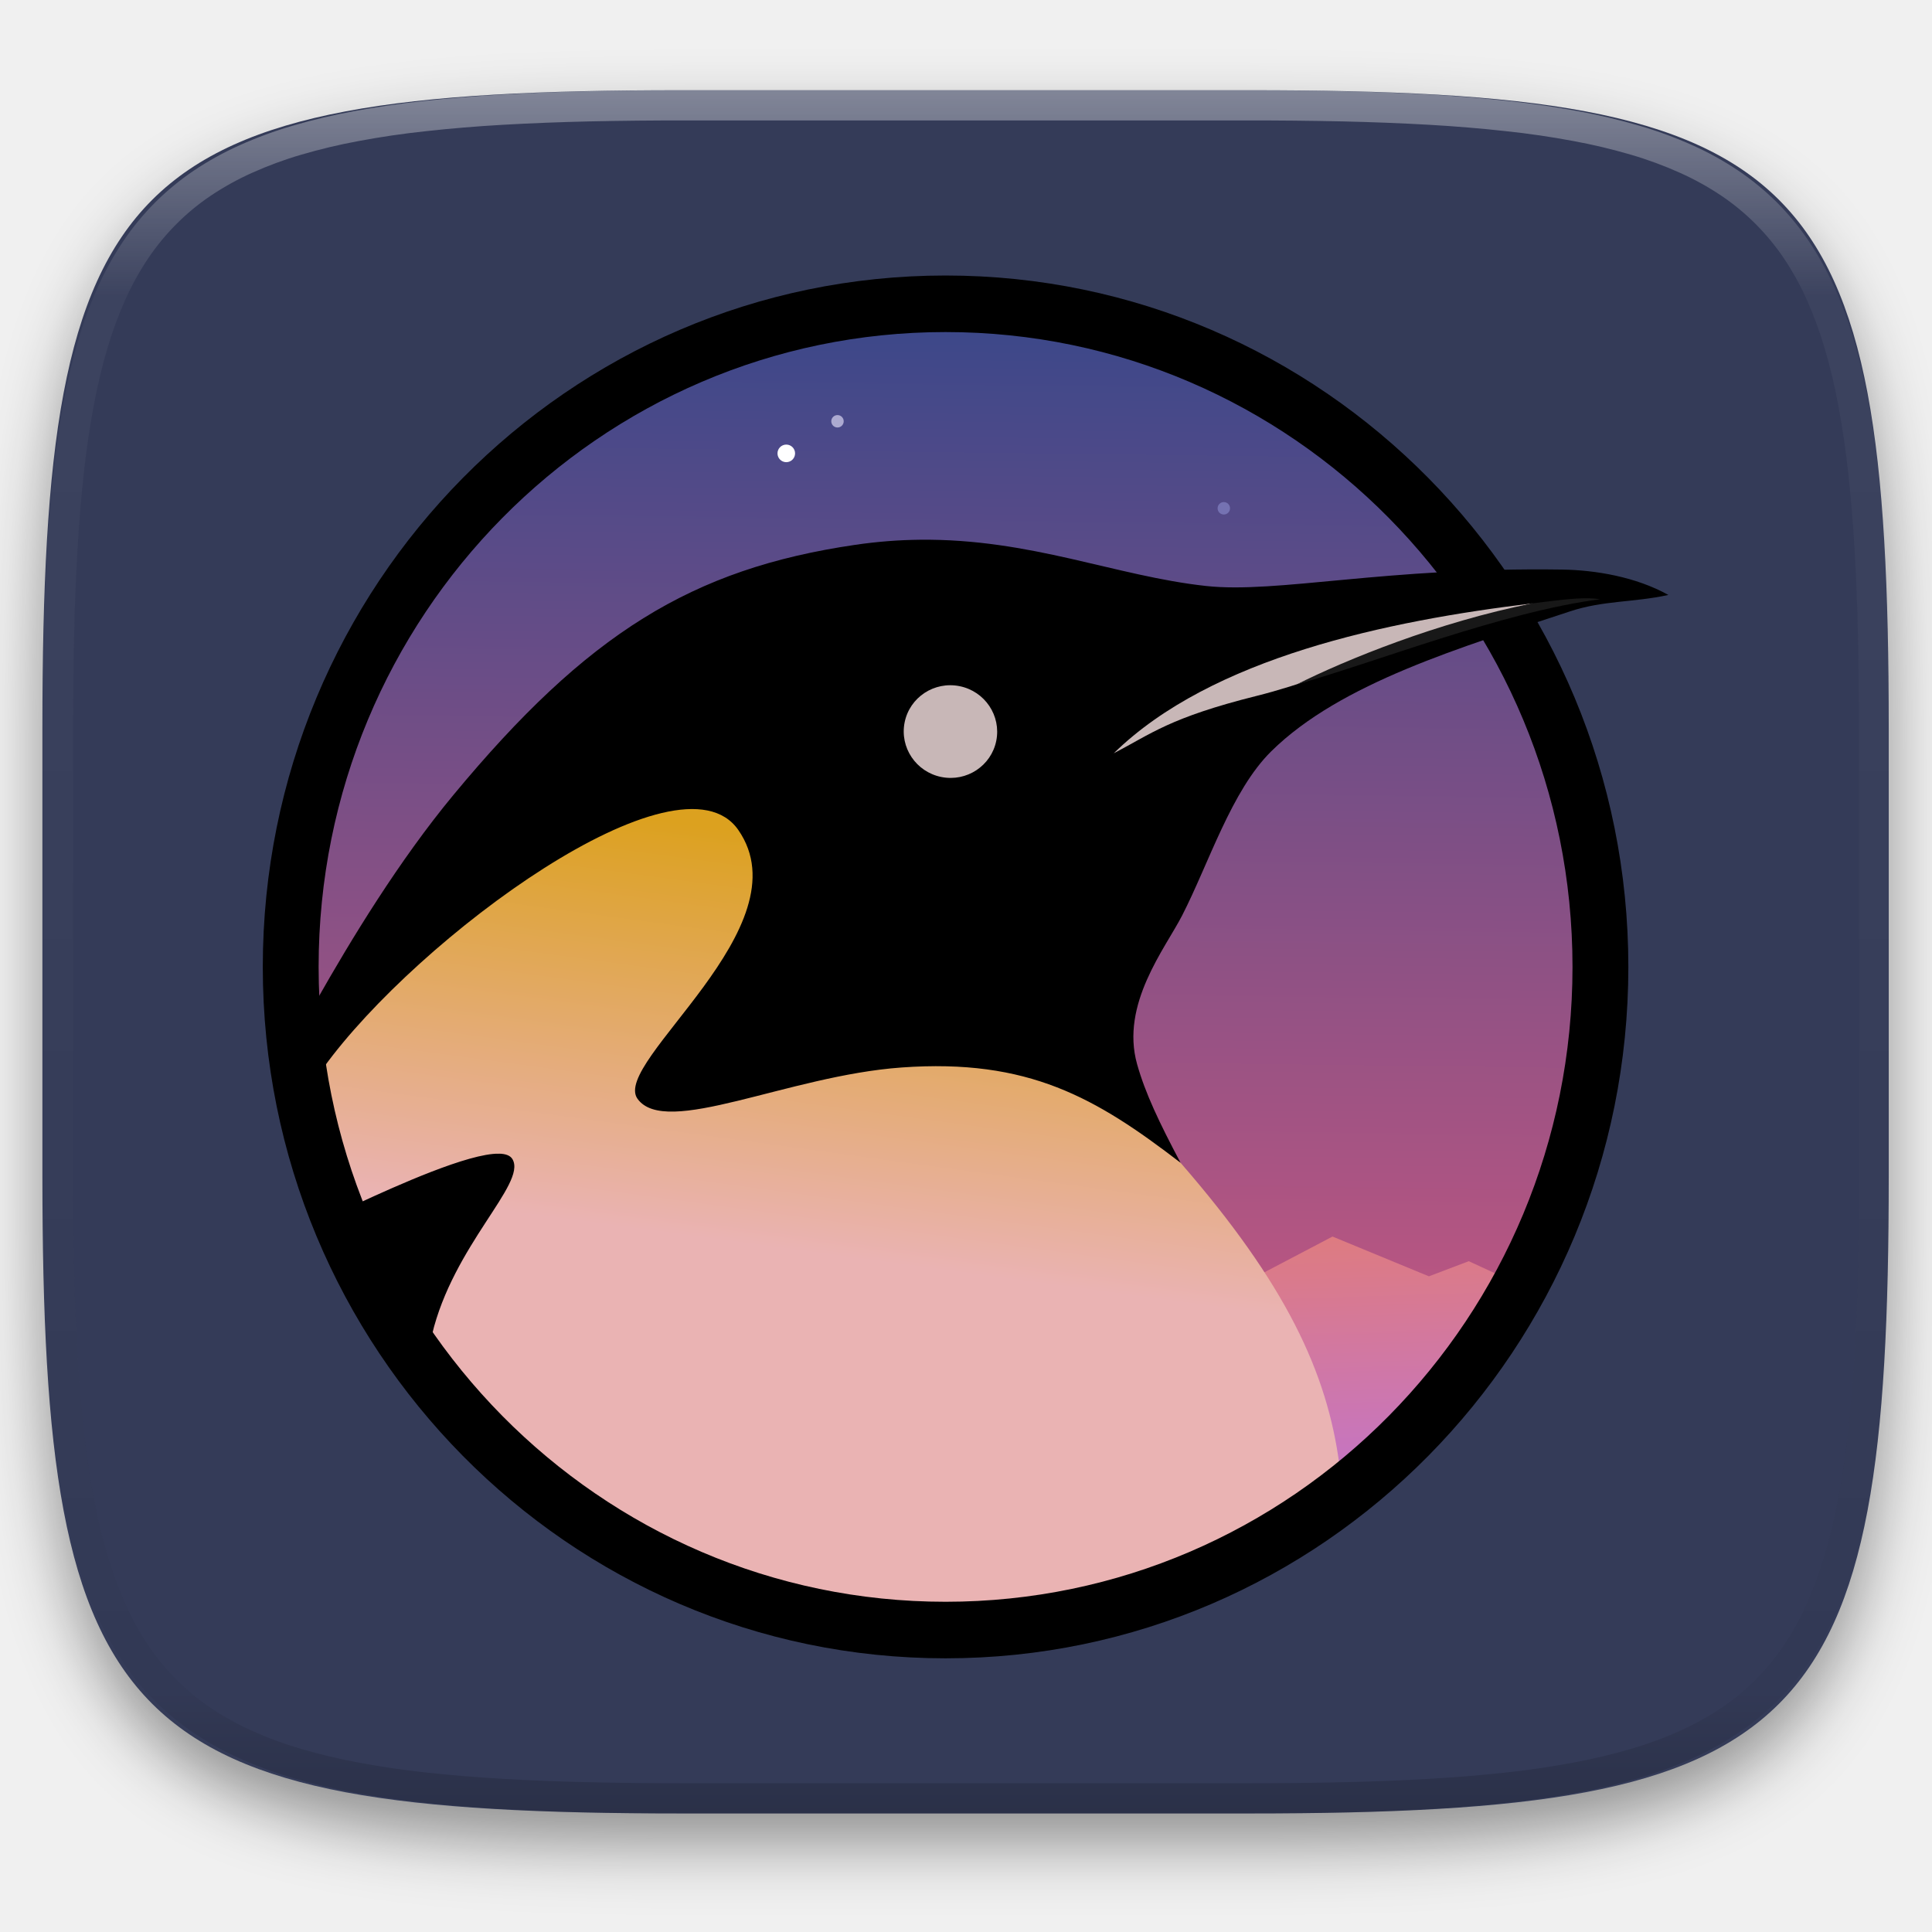
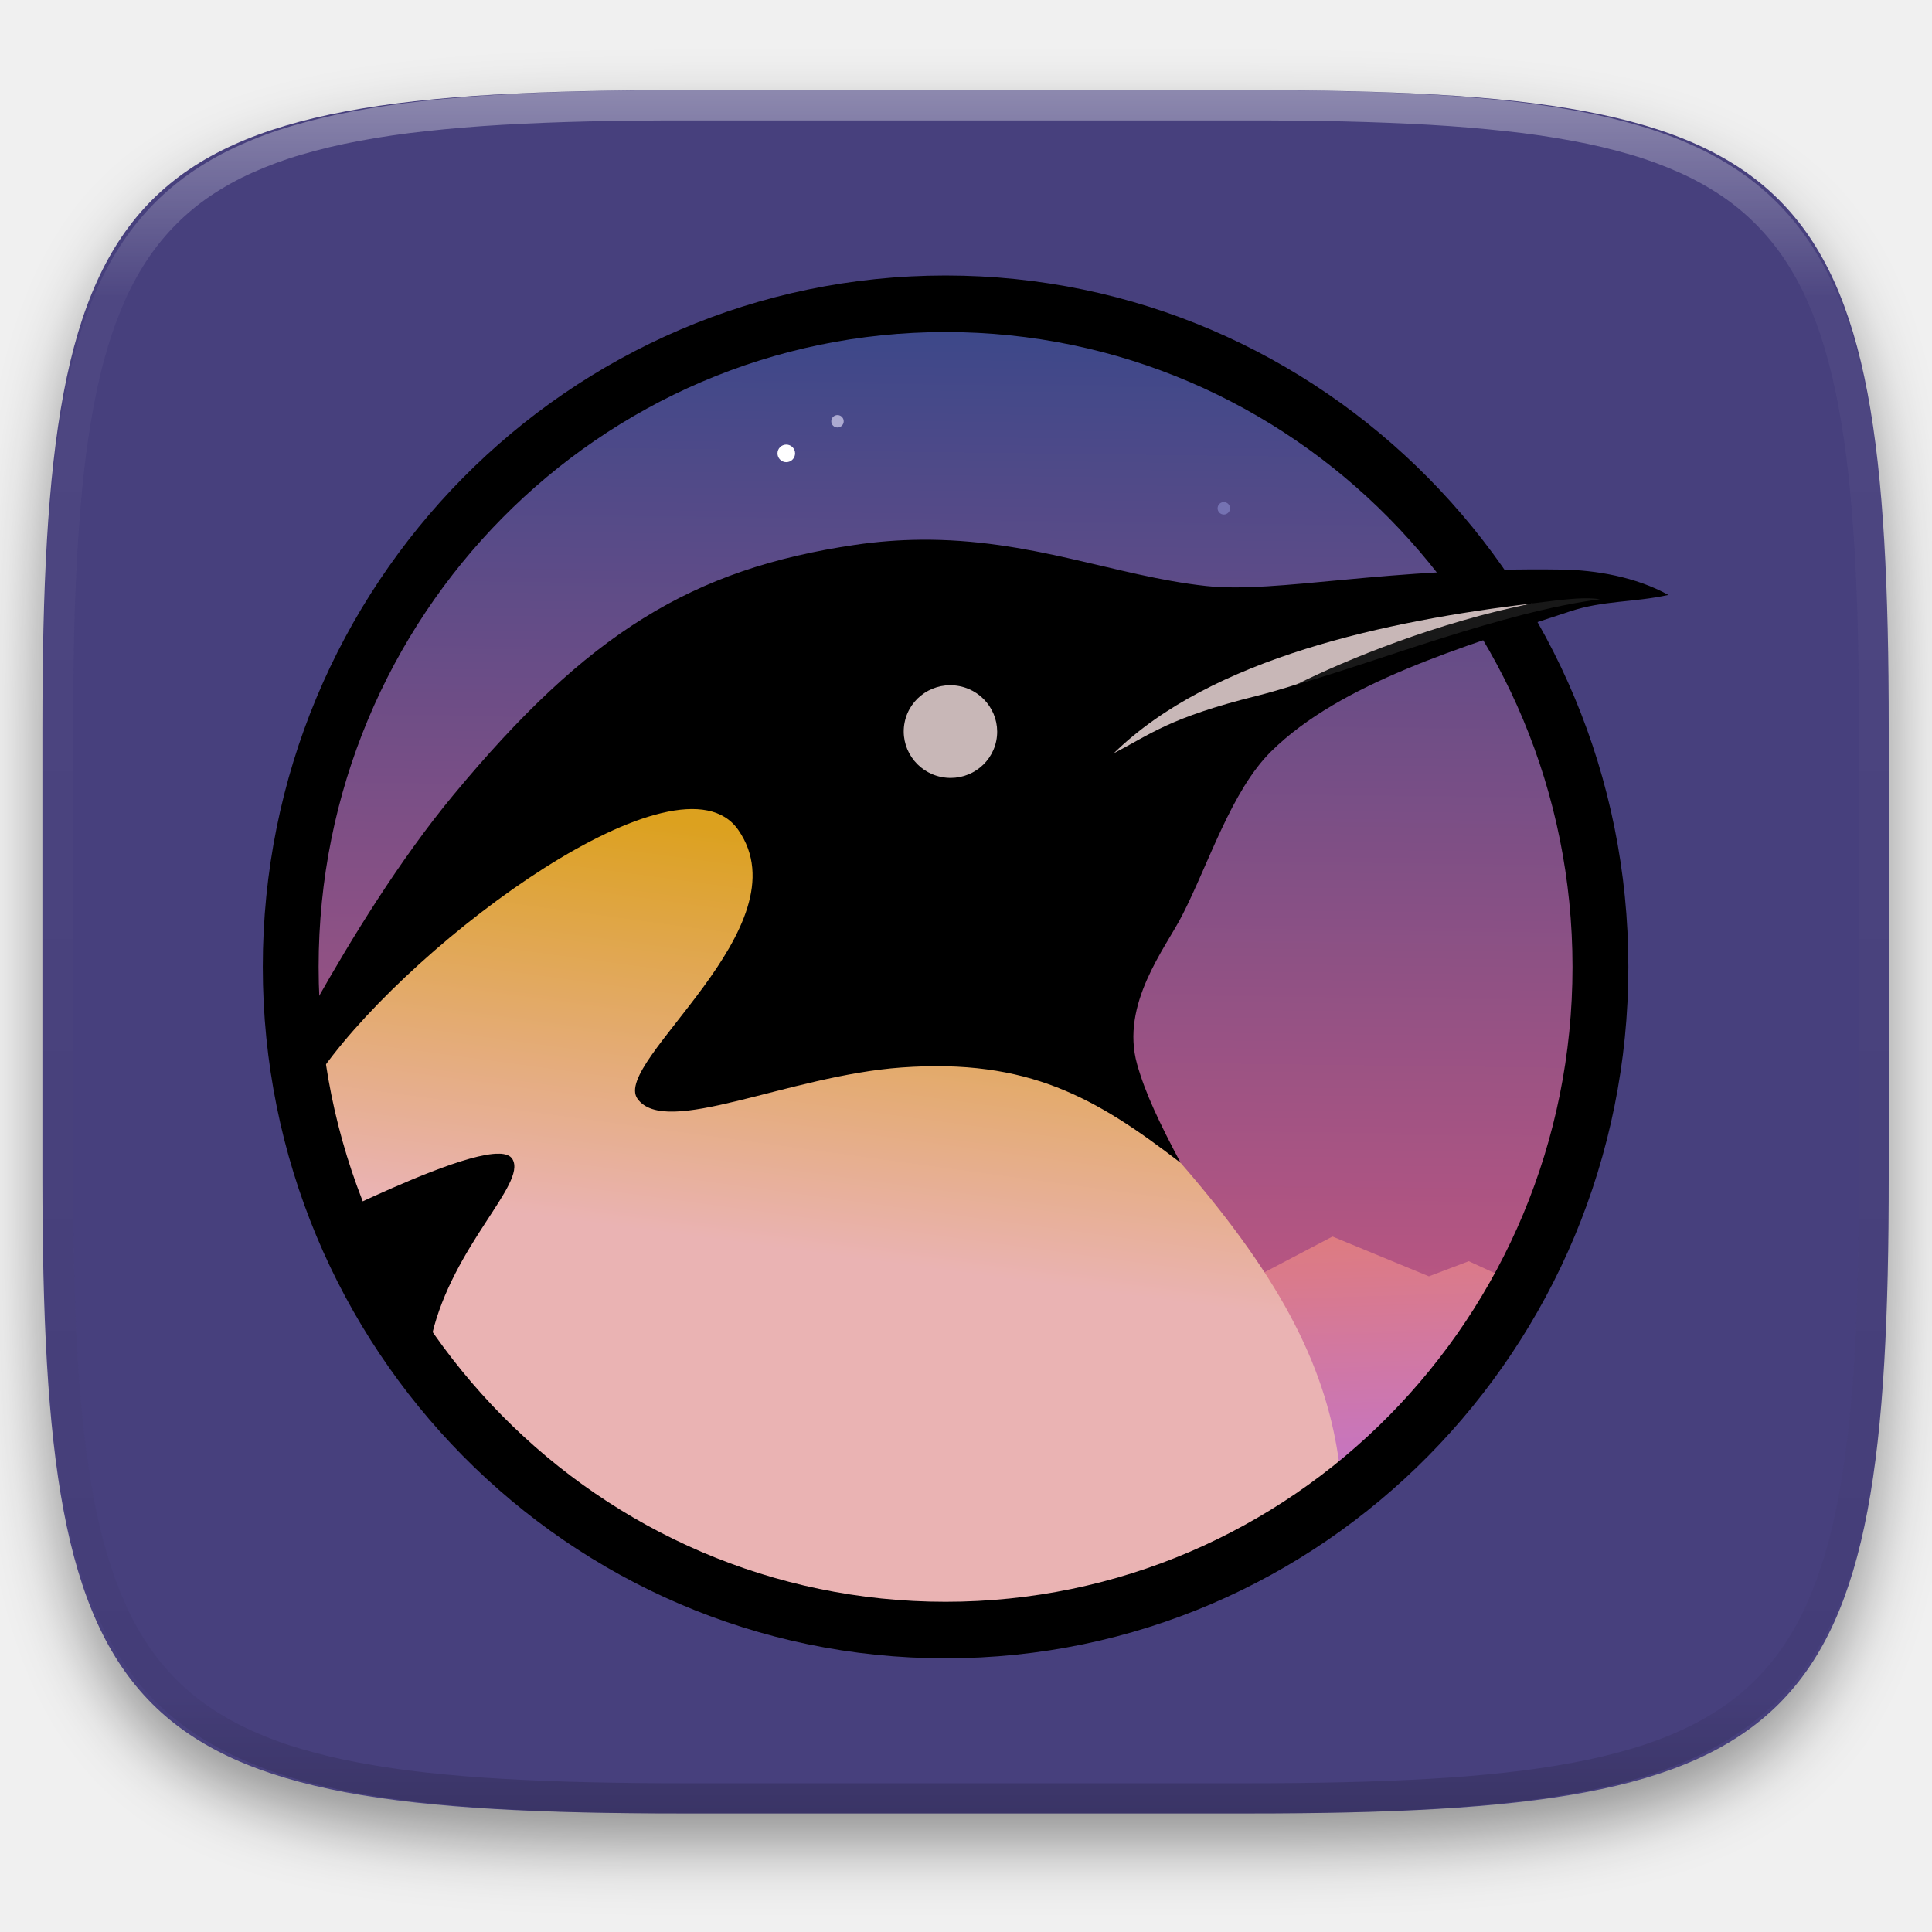
<svg xmlns="http://www.w3.org/2000/svg" xmlns:xlink="http://www.w3.org/1999/xlink" style="isolation:isolate" width="256" height="256" viewBox="0 0 256 256" version="1.1" id="svg44">
  <defs id="defs13">
    <filter id="rxmzpKZhS1Rg1bUBpXZWxPjgMjI9gn7l" width="1.084" height="1.108" x="-0.042" y="-0.045" color-interpolation-filters="sRGB" filterUnits="objectBoundingBox">
      <feGaussianBlur in="SourceGraphic" stdDeviation="4.294" id="feGaussianBlur2" />
      <feOffset dx="0" dy="4" result="pf_100_offsetBlur" id="feOffset4" />
      <feFlood flood-opacity=".4" id="feFlood6" />
      <feComposite in2="pf_100_offsetBlur" operator="in" result="pf_100_dropShadow" id="feComposite8" />
      <feBlend in="SourceGraphic" in2="pf_100_dropShadow" mode="normal" id="feBlend10" />
    </filter>
    <linearGradient xlink:href="#linearGradient4166" id="linearGradient4172" x1="1037.012" y1="589.114" x2="1043.105" y2="108.176" gradientUnits="userSpaceOnUse" gradientTransform="matrix(0.3235485,0,0,0.3235485,-174.6547,-11.20505)" />
    <linearGradient id="linearGradient4166">
      <stop style="stop-color:#c35781;stop-opacity:1" offset="0" id="stop4168" />
      <stop style="stop-color:#25458b;stop-opacity:1" offset="1" id="stop4170" />
    </linearGradient>
    <linearGradient xlink:href="#linearGradient4205" id="linearGradient4211" x1="1090.602" y1="651.764" x2="1082.986" y2="414.908" gradientUnits="userSpaceOnUse" gradientTransform="matrix(0.3235485,0,0,0.3235485,-174.6547,-11.20505)" />
    <linearGradient id="linearGradient4205">
      <stop style="stop-color:#bf73d3;stop-opacity:1" offset="0" id="stop4207" />
      <stop style="stop-color:#ff8428;stop-opacity:1" offset="1" id="stop4209" />
    </linearGradient>
    <linearGradient xlink:href="#linearGradient4160" id="linearGradient4167" x1="843.579" y1="376.568" x2="821.905" y2="536.675" gradientUnits="userSpaceOnUse" gradientTransform="matrix(0.3235485,0,0,0.3235485,-174.6547,-11.20505)" />
    <linearGradient id="linearGradient4160">
      <stop style="stop-color:#dca11f;stop-opacity:1" offset="0" id="stop4162" />
      <stop style="stop-color:#eab3b3;stop-opacity:1" offset="1" id="stop4164" />
    </linearGradient>
  </defs>
-   <g filter="url(#rxmzpKZhS1Rg1bUBpXZWxPjgMjI9gn7l)" id="g22" style="fill:#343b58;fill-opacity:1">
+   <g filter="url(#rxmzpKZhS1Rg1bUBpXZWxPjgMjI9gn7l)" id="g22" style="fill:#47407d;fill-opacity:1">
    <linearGradient id="_lgradient_133" x1=".567" x2=".567" y1="1.071" y2="-.742" gradientTransform="matrix(244.648,0,0,228.338,5.619,11.952)" gradientUnits="userSpaceOnUse">
      <stop offset="0%" style="stop-color:#333333" id="stop15" />
      <stop offset="100%" style="stop-color:#4d4d4d" id="stop17" />
    </linearGradient>
-     <path fill="url(#_lgradient_133)" d="M 165.628 11.952 C 239.684 11.952 250.267 22.509 250.267 96.495 L 250.267 155.746 C 250.267 229.733 239.684 240.29 165.628 240.29 L 90.259 240.29 C 16.203 240.29 5.619 229.733 5.619 155.746 L 5.619 96.495 C 5.619 22.509 16.203 11.952 90.259 11.952 L 165.628 11.952 Z" id="path20" style="fill:#343b58;fill-opacity:1" />
+     <path fill="url(#_lgradient_133)" d="M 165.628 11.952 C 239.684 11.952 250.267 22.509 250.267 96.495 L 250.267 155.746 C 250.267 229.733 239.684 240.29 165.628 240.29 L 90.259 240.29 C 16.203 240.29 5.619 229.733 5.619 155.746 L 5.619 96.495 C 5.619 22.509 16.203 11.952 90.259 11.952 L 165.628 11.952 Z" id="path20" style="fill:#47407d;fill-opacity:1" />
  </g>
  <linearGradient id="_lgradient_134" x1=".516" x2=".52" y1="1.651" y2="-.013" gradientTransform="matrix(145,0,0,145,55.5,55.5)" gradientUnits="userSpaceOnUse">
    <stop offset="0%" style="stop-color:#0575e6" id="stop24" />
    <stop offset="100%" style="stop-color:#00f260" id="stop26" />
  </linearGradient>
  <g opacity=".4" id="g42">
    <linearGradient id="_lgradient_135" x1=".517" x2=".517" y1="0" y2="1" gradientTransform="matrix(244.65,0,0,228.34,5.68,11.95)" gradientUnits="userSpaceOnUse">
      <stop offset="0%" style="stop-color:#ffffff" id="stop31" />
      <stop offset="12.5%" stop-opacity=".098" style="stop-color:#ffffff" id="stop33" />
      <stop offset="92.5%" stop-opacity=".098" style="stop-color:#000000" id="stop35" />
      <stop offset="100%" stop-opacity=".498" style="stop-color:#000000" id="stop37" />
    </linearGradient>
    <path fill="url(#_lgradient_135)" fill-rule="evenodd" d="M 165.068 11.951 C 169.396 11.941 173.724 11.991 178.052 12.089 C 181.927 12.167 185.803 12.315 189.678 12.541 C 193.131 12.737 196.583 13.022 200.026 13.395 C 203.085 13.73 206.144 14.181 209.174 14.741 C 211.889 15.243 214.574 15.881 217.22 16.657 C 219.62 17.355 221.971 18.219 224.243 19.241 C 226.358 20.184 228.384 21.304 230.302 22.591 C 232.142 23.829 233.863 25.244 235.437 26.806 C 237.001 28.378 238.417 30.088 239.656 31.925 C 240.945 33.841 242.066 35.865 243.02 37.967 C 244.043 40.247 244.909 42.585 245.617 44.972 C 246.394 47.615 247.034 50.297 247.535 53.009 C 248.096 56.035 248.548 59.081 248.883 62.136 C 249.257 65.575 249.542 69.014 249.739 72.462 C 249.965 76.323 250.112 80.194 250.201 84.055 C 250.289 88.378 250.339 92.701 250.329 97.014 L 250.329 155.226 C 250.339 159.549 250.289 163.862 250.201 168.185 C 250.112 172.056 249.965 175.917 249.739 179.778 C 249.542 183.226 249.257 186.675 248.883 190.104 C 248.548 193.159 248.096 196.215 247.535 199.241 C 247.034 201.943 246.394 204.625 245.617 207.268 C 244.909 209.655 244.043 212.003 243.02 214.273 C 242.066 216.385 240.945 218.399 239.656 220.315 C 238.417 222.152 237.001 223.872 235.437 225.434 C 233.863 226.996 232.142 228.411 230.302 229.649 C 228.384 230.936 226.358 232.056 224.243 232.999 C 221.971 234.021 219.62 234.885 217.22 235.593 C 214.574 236.369 211.889 237.007 209.174 237.499 C 206.144 238.068 203.085 238.51 200.026 238.845 C 196.583 239.218 193.131 239.503 189.678 239.699 C 185.803 239.925 181.927 240.073 178.052 240.161 C 173.724 240.249 169.396 240.299 165.068 240.289 L 90.942 240.289 C 86.614 240.299 82.286 240.249 77.958 240.161 C 74.083 240.073 70.207 239.925 66.332 239.699 C 62.879 239.503 59.427 239.218 55.984 238.845 C 52.925 238.51 49.866 238.068 46.836 237.499 C 44.121 237.007 41.436 236.369 38.79 235.593 C 36.39 234.885 34.039 234.021 31.767 232.999 C 29.652 232.056 27.626 230.936 25.708 229.649 C 23.868 228.411 22.147 226.996 20.573 225.434 C 19.009 223.872 17.593 222.152 16.354 220.315 C 15.065 218.399 13.944 216.385 12.99 214.273 C 11.967 212.003 11.101 209.655 10.393 207.268 C 9.616 204.625 8.976 201.943 8.475 199.241 C 7.914 196.215 7.462 193.159 7.127 190.104 C 6.753 186.675 6.468 183.226 6.271 179.778 C 6.045 175.917 5.898 172.056 5.809 168.185 C 5.721 163.862 5.671 159.549 5.681 155.226 L 5.681 97.014 C 5.671 92.701 5.721 88.378 5.809 84.055 C 5.898 80.194 6.045 76.323 6.271 72.462 C 6.468 69.014 6.753 65.575 7.127 62.136 C 7.462 59.081 7.914 56.035 8.475 53.009 C 8.976 50.297 9.616 47.615 10.393 44.972 C 11.101 42.585 11.967 40.247 12.99 37.967 C 13.944 35.865 15.065 33.841 16.354 31.925 C 17.593 30.088 19.009 28.378 20.573 26.806 C 22.147 25.244 23.868 23.829 25.708 22.591 C 27.626 21.304 29.652 20.184 31.767 19.241 C 34.039 18.219 36.39 17.355 38.79 16.657 C 41.436 15.881 44.121 15.243 46.836 14.741 C 49.866 14.181 52.925 13.73 55.984 13.395 C 59.427 13.022 62.879 12.737 66.332 12.541 C 70.207 12.315 74.083 12.167 77.958 12.089 C 82.286 11.991 86.614 11.941 90.942 11.951 L 165.068 11.951 Z M 165.078 15.96 C 169.376 15.95 173.675 15.999 177.973 16.087 C 181.8 16.176 185.626 16.323 189.452 16.539 C 192.836 16.736 196.219 17.011 199.583 17.384 C 202.554 17.699 205.515 18.131 208.446 18.681 C 211.023 19.153 213.58 19.762 216.099 20.499 C 218.322 21.147 220.495 21.953 222.6 22.896 C 224.509 23.751 226.338 24.763 228.069 25.922 C 229.692 27.013 231.207 28.26 232.594 29.646 C 233.981 31.031 235.23 32.544 236.332 34.165 C 237.492 35.894 238.506 37.712 239.361 39.608 C 240.306 41.72 241.112 43.892 241.761 46.102 C 242.509 48.617 243.109 51.162 243.591 53.736 C 244.132 56.664 244.565 59.611 244.889 62.578 C 245.263 65.938 245.539 69.308 245.735 72.688 C 245.952 76.51 246.109 80.322 246.188 84.144 C 246.276 88.437 246.325 92.721 246.325 97.014 C 246.325 97.014 246.325 97.014 246.325 97.014 L 246.325 155.226 C 246.325 155.226 246.325 155.226 246.325 155.226 C 246.325 159.519 246.276 163.803 246.188 168.096 C 246.109 171.918 245.952 175.74 245.735 179.552 C 245.539 182.932 245.263 186.302 244.889 189.672 C 244.565 192.629 244.132 195.576 243.591 198.504 C 243.109 201.078 242.509 203.623 241.761 206.138 C 241.112 208.358 240.306 210.52 239.361 212.632 C 238.506 214.528 237.492 216.356 236.332 218.075 C 235.23 219.706 233.981 221.219 232.594 222.604 C 231.207 223.98 229.692 225.227 228.069 226.318 C 226.338 227.477 224.509 228.489 222.6 229.344 C 220.495 230.297 218.322 231.093 216.099 231.741 C 213.58 232.478 211.023 233.087 208.446 233.559 C 205.515 234.109 202.554 234.541 199.583 234.865 C 196.219 235.229 192.836 235.514 189.452 235.701 C 185.626 235.917 181.8 236.074 177.973 236.153 C 173.675 236.251 169.376 236.29 165.078 236.29 C 165.078 236.29 165.078 236.29 165.068 236.29 L 90.942 236.29 C 90.932 236.29 90.932 236.29 90.932 236.29 C 86.634 236.29 82.335 236.251 78.037 236.153 C 74.21 236.074 70.384 235.917 66.558 235.701 C 63.174 235.514 59.791 235.229 56.427 234.865 C 53.456 234.541 50.495 234.109 47.564 233.559 C 44.987 233.087 42.43 232.478 39.911 231.741 C 37.688 231.093 35.515 230.297 33.41 229.344 C 31.501 228.489 29.672 227.477 27.941 226.318 C 26.318 225.227 24.803 223.98 23.416 222.604 C 22.029 221.219 20.78 219.706 19.678 218.075 C 18.518 216.356 17.504 214.528 16.649 212.632 C 15.704 210.52 14.898 208.358 14.249 206.138 C 13.501 203.623 12.901 201.078 12.419 198.504 C 11.878 195.576 11.445 192.629 11.121 189.672 C 10.747 186.302 10.472 182.932 10.275 179.552 C 10.058 175.74 9.901 171.918 9.822 168.096 C 9.734 163.803 9.685 159.519 9.685 155.226 C 9.685 155.226 9.685 155.226 9.685 155.226 L 9.685 97.014 C 9.685 97.014 9.685 97.014 9.685 97.014 C 9.685 92.721 9.734 88.437 9.822 84.144 C 9.901 80.322 10.058 76.51 10.275 72.688 C 10.472 69.308 10.747 65.938 11.121 62.578 C 11.445 59.611 11.878 56.664 12.419 53.736 C 12.901 51.162 13.501 48.617 14.249 46.102 C 14.898 43.892 15.704 41.72 16.649 39.608 C 17.504 37.712 18.518 35.894 19.678 34.165 C 20.78 32.544 22.029 31.031 23.416 29.646 C 24.803 28.26 26.318 27.013 27.941 25.922 C 29.672 24.763 31.501 23.751 33.41 22.896 C 35.515 21.953 37.688 21.147 39.911 20.499 C 42.43 19.762 44.987 19.153 47.564 18.681 C 50.495 18.131 53.456 17.699 56.427 17.384 C 59.791 17.011 63.174 16.736 66.558 16.539 C 70.384 16.323 74.21 16.176 78.037 16.087 C 82.335 15.999 86.634 15.95 90.932 15.96 C 90.932 15.96 90.932 15.96 90.942 15.96 L 165.068 15.96 C 165.078 15.96 165.078 15.96 165.078 15.96 Z" id="path40" />
  </g>
  <g id="g1599" transform="matrix(1.0349,0,0,1.0349,-4.465149,-4.471357)">
    <circle style="fill:url(#linearGradient4172);fill-opacity:1;stroke:none;stroke-width:0.324" id="path4164" cx="125.382" cy="128.121" r="85.65" />
    <path style="fill:url(#linearGradient4211);fill-opacity:1;fill-rule:evenodd;stroke:none;stroke-width:0.324px;stroke-linecap:butt;stroke-linejoin:miter;stroke-opacity:1" d="m 174.925,162.644 12.342,5.093 5.103,-1.937 6.556,3.019 -4.74,8.025 -17.38,17.951 -13.932,-25.826 z" id="path4201" />
    <path style="fill:url(#linearGradient4167);fill-opacity:1;fill-rule:evenodd;stroke:none;stroke-width:0.203px;stroke-linecap:butt;stroke-linejoin:miter;stroke-opacity:1" d="m 95.22,104.123 c -13.414,-1.138 -38.495,17.392 -49.756,35.196 5.518,40.424 39.617,70.545 79.917,70.59 18.336,-0.006 36.125,-6.329 50.441,-17.93 -1.558,-11.955 -6.901,-23.309 -20.353,-38.78 -16.414,-19.177 -41.634,-45.97 -60.25,-49.076 z" id="path3342" />
    <path style="fill:#000000;fill-opacity:1;fill-rule:evenodd;stroke:none;stroke-width:0.324px;stroke-linecap:butt;stroke-linejoin:miter;stroke-opacity:1" d="M 125.382,39.596 A 87.421,88.525 0 0 0 37.961,128.121 87.421,88.525 0 0 0 125.382,216.646 87.421,88.525 0 0 0 212.803,128.121 87.421,88.525 0 0 0 125.382,39.596 Z m 0,7.24 A 80.271,81.285 0 0 1 205.653,128.121 80.271,81.285 0 0 1 125.382,209.406 80.271,81.285 0 0 1 45.11,128.121 80.271,81.285 0 0 1 125.382,46.836 Z" id="path3453" />
    <path style="fill:#000000;fill-rule:evenodd;stroke:none;stroke-width:0.324px;stroke-linecap:butt;stroke-linejoin:miter;stroke-opacity:1" d="m 122.085,73.427 c -2.632,0.029 -5.381,0.228 -8.271,0.652 -20.9,3.066 -34.29,11.322 -51.446,32.026 -6.97,8.412 -13.13,18.551 -17.537,26.334 0.153,2.874 0.456,5.737 0.907,8.578 12.039,-16.661 45.557,-41.294 53.103,-30.434 8.64,12.434 -16.249,29.716 -12.908,34.414 3.58,5.033 19.259,-2.954 33.81,-3.999 16.245,-1.167 24.876,3.86 35.727,12.201 -2.733,-5.157 -4.525,-8.923 -5.565,-12.621 -2.161,-7.686 3.607,-14.831 5.764,-19.038 3.427,-6.683 6.313,-15.994 11.408,-21.021 8.917,-8.797 24.484,-13.35 38.239,-17.914 4.304,-1.428 8.12,-1.126 12.61,-2.109 -4.167,-2.326 -9.367,-3.187 -13.615,-3.25 -22.644,-0.335 -36.444,3.096 -45.582,2.101 -11.59,-1.262 -22.427,-6.077 -36.642,-5.92 z" id="path3481" />
    <ellipse style="fill:#c8b7b7;fill-opacity:1;stroke:none;stroke-width:0.302" id="path3485" cx="142.861" cy="71.207" rx="5.984" ry="5.931" transform="rotate(11.37703)" />
    <path id="path4068" d="m 146.912,100.772 c 4.8,-2.49 7.12,-4.56 18.332,-7.361 10.884,-2.719 24.423,-9.292 35.316,-11.843 -18.636,2.246 -41.121,6.947 -53.648,19.204 z" style="fill:#c8b7b7;fill-opacity:1;fill-rule:evenodd;stroke:none;stroke-width:0.235px;stroke-linecap:butt;stroke-linejoin:miter;stroke-opacity:1" />
    <path style="fill:#000000;fill-rule:evenodd;stroke:#000000;stroke-width:0.324px;stroke-linecap:butt;stroke-linejoin:miter;stroke-opacity:1" d="m 68.208,152.195 c -3.844,-0.068 -13.067,4.096 -17.792,6.273 a 80.769,81.788 0 0 0 9.044,16.737 c 2.718,-11.47 12.122,-19.432 10.321,-22.399 -0.249,-0.41 -0.801,-0.597 -1.574,-0.61 z" id="path4152" />
    <path style="fill:#181818;fill-opacity:1;fill-rule:evenodd;stroke:none;stroke-width:0.324px;stroke-linecap:butt;stroke-linejoin:miter;stroke-opacity:1" d="m 170.343,91.949 c 9.745,-2.716 26.558,-9.347 38.817,-10.894 -2.257,-0.421 -6.343,0.272 -8.601,0.513 -12.107,2.397 -23.924,7.224 -30.217,10.381 z" id="path4179" />
    <circle style="fill:#ffffff;fill-opacity:1;stroke:none;stroke-width:0.324;stroke-opacity:1" id="path4181" cx="104.988" cy="62.37" r="1.126" />
    <circle r="0.796" cy="58.261" cx="111.544" id="circle4187" style="fill:#acaad1;fill-opacity:1;stroke:none;stroke-width:0.324;stroke-opacity:1" />
    <circle style="fill:#7572b2;fill-opacity:1;stroke:none;stroke-width:0.324;stroke-opacity:1" id="circle4213" cx="161.008" cy="69.401" r="0.796" />
  </g>
</svg>
